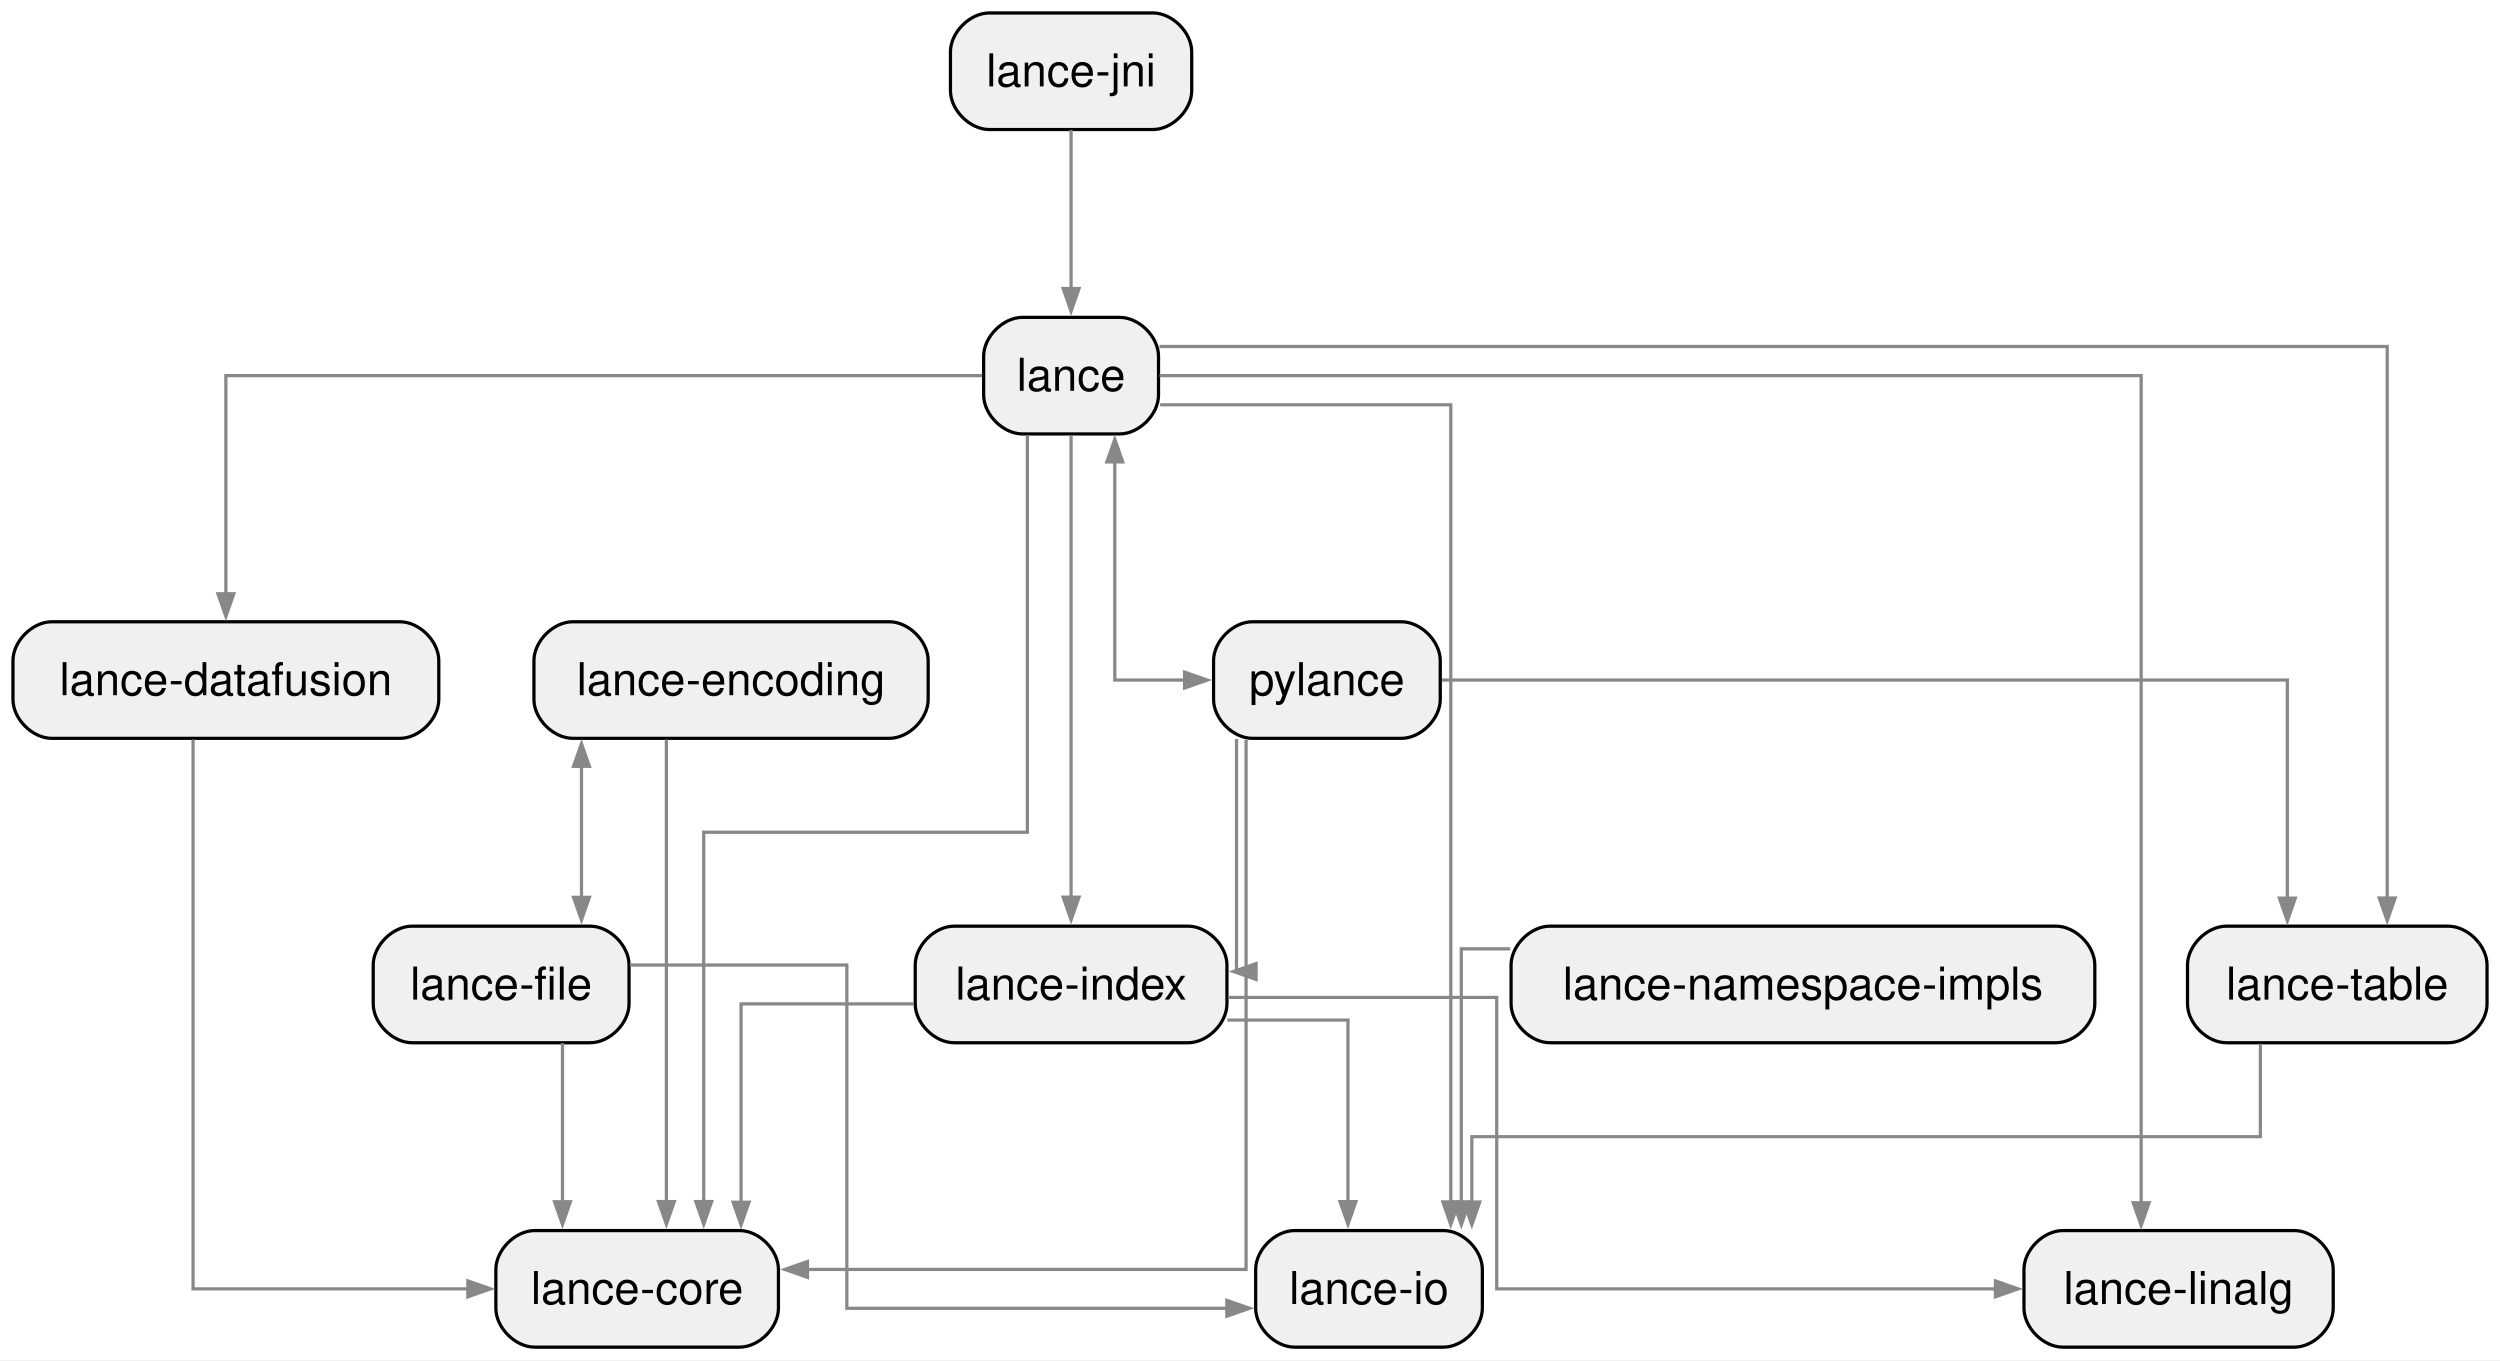
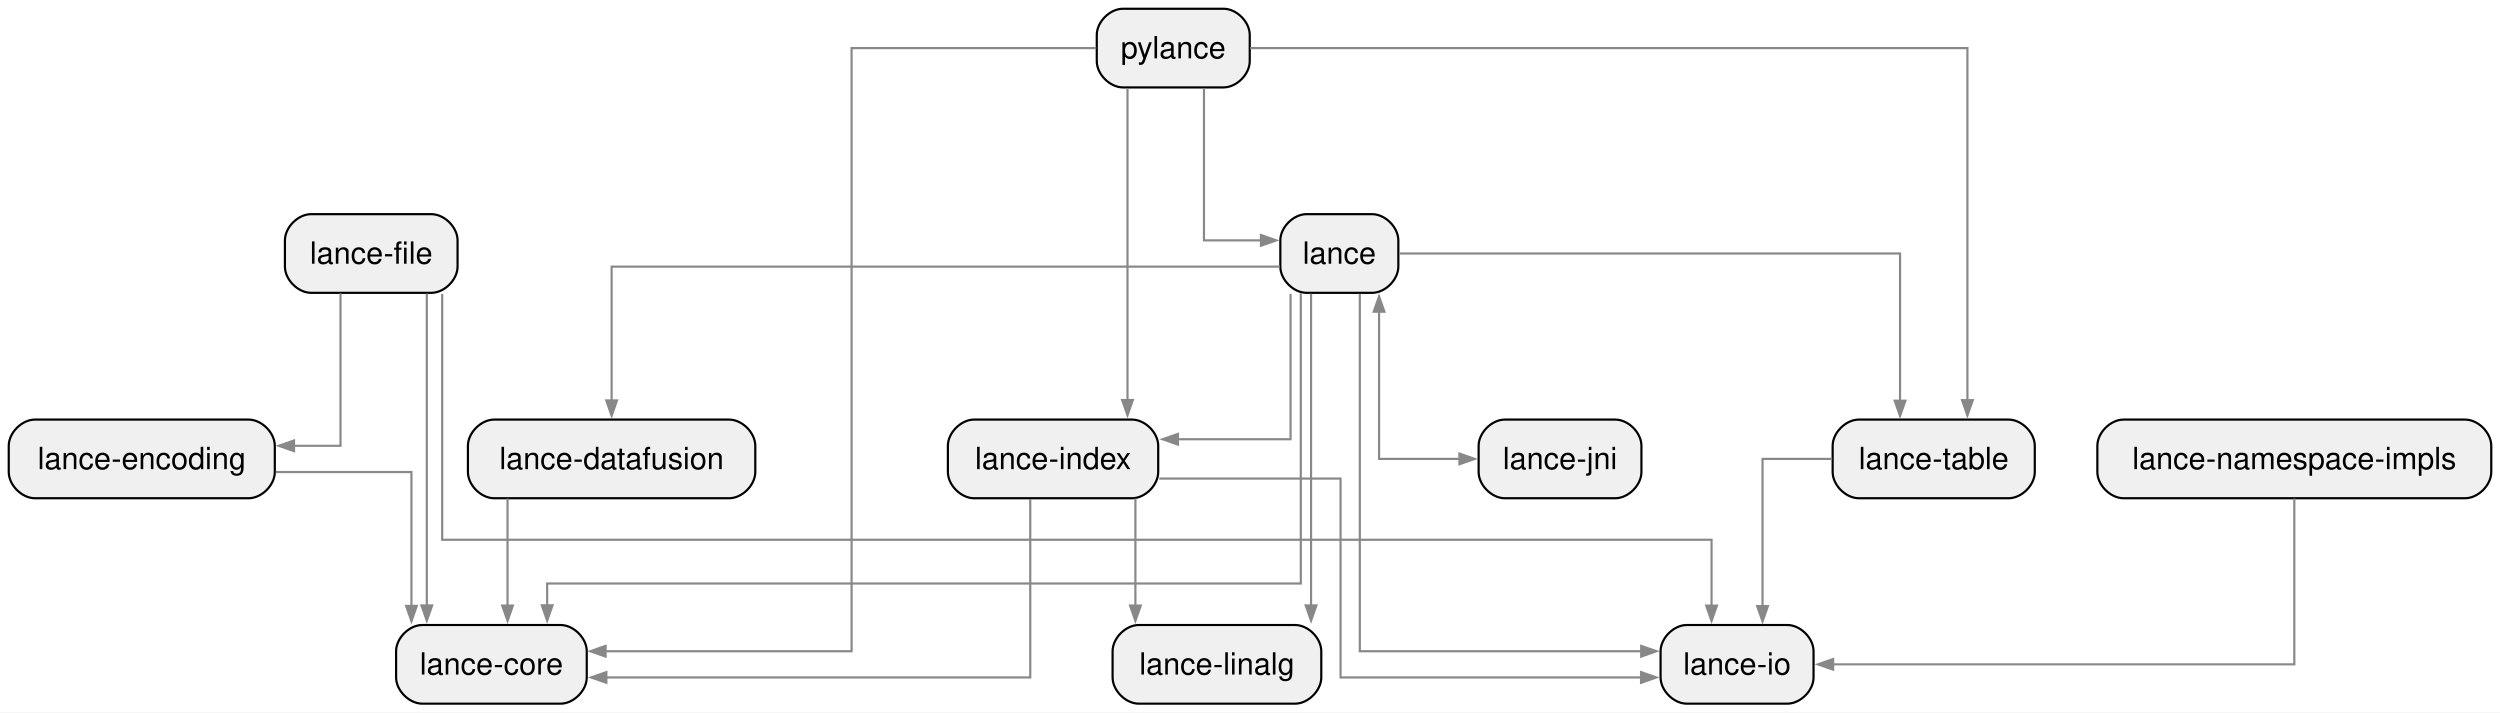
- <svg xmlns="http://www.w3.org/2000/svg" width="772pt" height="420pt" viewBox="0.00 0.00 772.00 420.00">
-   <g id="graph0" class="graph" transform="scale(1 1) rotate(0) translate(4 416)">
-     <polygon fill="white" stroke="none" points="-4,4 -4,-416 768,-416 768,4 -4,4" />
+ <svg xmlns="http://www.w3.org/2000/svg" width="1144pt" height="326pt" viewBox="0.00 0.00 1144.00 326.00">
+   <g id="graph0" class="graph" transform="scale(1 1) rotate(0) translate(4 322)">
+     <polygon fill="white" stroke="none" points="-4,4 -4,-322 1140,-322 1140,4 -4,4" />
    <g id="node1" class="node">
-       <path fill="#f0f0f0" stroke="black" d="M341.75,-318C341.75,-318 311.75,-318 311.75,-318 305.75,-318 299.75,-312 299.75,-306 299.75,-306 299.75,-294 299.75,-294 299.75,-288 305.75,-282 311.75,-282 311.75,-282 341.75,-282 341.75,-282 347.75,-282 353.75,-288 353.75,-294 353.75,-294 353.75,-306 353.75,-306 353.75,-312 347.75,-318 341.75,-318" />
-       <text xml:space="preserve" text-anchor="middle" x="326.75" y="-295.32" font-family="Helvetica,sans-Serif" font-size="14.00">lance</text>
+       <path fill="#f0f0f0" stroke="black" d="M623.88,-224C623.88,-224 593.88,-224 593.88,-224 587.88,-224 581.88,-218 581.88,-212 581.88,-212 581.88,-200 581.88,-200 581.88,-194 587.88,-188 593.88,-188 593.88,-188 623.88,-188 623.88,-188 629.88,-188 635.88,-194 635.88,-200 635.88,-200 635.88,-212 635.88,-212 635.88,-218 629.88,-224 623.88,-224" />
+       <text xml:space="preserve" text-anchor="middle" x="608.88" y="-201.32" font-family="Helvetica,sans-Serif" font-size="14.00">lance</text>
    </g>
    <g id="node2" class="node">
-       <path fill="#f0f0f0" stroke="black" d="M224.38,-36C224.38,-36 161.12,-36 161.12,-36 155.12,-36 149.12,-30 149.12,-24 149.12,-24 149.12,-12 149.12,-12 149.12,-6 155.12,0 161.12,0 161.12,0 224.38,0 224.38,0 230.38,0 236.38,-6 236.38,-12 236.38,-12 236.38,-24 236.38,-24 236.38,-30 230.38,-36 224.38,-36" />
-       <text xml:space="preserve" text-anchor="middle" x="192.75" y="-13.32" font-family="Helvetica,sans-Serif" font-size="14.00">lance-core</text>
+       <path fill="#f0f0f0" stroke="black" d="M252.5,-36C252.5,-36 189.25,-36 189.25,-36 183.25,-36 177.25,-30 177.25,-24 177.25,-24 177.25,-12 177.25,-12 177.25,-6 183.25,0 189.25,0 189.25,0 252.5,0 252.5,0 258.5,0 264.5,-6 264.5,-12 264.5,-12 264.5,-24 264.5,-24 264.5,-30 258.5,-36 252.5,-36" />
+       <text xml:space="preserve" text-anchor="middle" x="220.88" y="-13.32" font-family="Helvetica,sans-Serif" font-size="14.00">lance-core</text>
    </g>
    <g id="edge1" class="edge">
-       <path fill="none" stroke="#888888" d="M313.25,-281.57C313.25,-243.35 313.25,-159 313.25,-159 313.25,-159 213.31,-159 213.31,-159 213.31,-159 213.31,-44.95 213.31,-44.95" />
-       <polygon fill="#888888" stroke="#888888" points="215.76,-44.95 213.31,-37.95 210.86,-44.95 215.76,-44.95" />
+       <path fill="none" stroke="#888888" d="M591.25,-187.79C591.25,-147.62 591.25,-55 591.25,-55 591.25,-55 246.38,-55 246.38,-55 246.38,-55 246.38,-45.01 246.38,-45.01" />
+       <polygon fill="#888888" stroke="#888888" points="248.83,-45.01 246.38,-38.01 243.93,-45.01 248.83,-45.01" />
    </g>
    <g id="node3" class="node">
-       <path fill="#f0f0f0" stroke="black" d="M119.5,-224C119.5,-224 12,-224 12,-224 6,-224 0,-218 0,-212 0,-212 0,-200 0,-200 0,-194 6,-188 12,-188 12,-188 119.5,-188 119.5,-188 125.5,-188 131.5,-194 131.5,-200 131.5,-200 131.5,-212 131.5,-212 131.5,-218 125.5,-224 119.5,-224" />
-       <text xml:space="preserve" text-anchor="middle" x="65.75" y="-201.32" font-family="Helvetica,sans-Serif" font-size="14.00">lance-datafusion</text>
+       <path fill="#f0f0f0" stroke="black" d="M329.62,-130C329.62,-130 222.12,-130 222.12,-130 216.12,-130 210.12,-124 210.12,-118 210.12,-118 210.12,-106 210.12,-106 210.12,-100 216.12,-94 222.12,-94 222.12,-94 329.62,-94 329.62,-94 335.62,-94 341.62,-100 341.62,-106 341.62,-106 341.62,-118 341.62,-118 341.62,-124 335.62,-130 329.62,-130" />
+       <text xml:space="preserve" text-anchor="middle" x="275.88" y="-107.33" font-family="Helvetica,sans-Serif" font-size="14.00">lance-datafusion</text>
    </g>
    <g id="edge2" class="edge">
-       <path fill="none" stroke="#888888" d="M299.31,-300C232.3,-300 65.75,-300 65.75,-300 65.75,-300 65.75,-232.64 65.75,-232.64" />
-       <polygon fill="#888888" stroke="#888888" points="68.2,-232.64 65.75,-225.64 63.3,-232.64 68.2,-232.64" />
+       <path fill="none" stroke="#888888" d="M581.62,-200C502.09,-200 275.88,-200 275.88,-200 275.88,-200 275.88,-138.75 275.88,-138.75" />
+       <polygon fill="#888888" stroke="#888888" points="278.33,-138.75 275.88,-131.75 273.43,-138.75 278.33,-138.75" />
    </g>
    <g id="node6" class="node">
-       <path fill="#f0f0f0" stroke="black" d="M362.88,-130C362.88,-130 290.62,-130 290.62,-130 284.62,-130 278.62,-124 278.62,-118 278.62,-118 278.62,-106 278.62,-106 278.62,-100 284.62,-94 290.62,-94 290.62,-94 362.88,-94 362.88,-94 368.88,-94 374.88,-100 374.88,-106 374.88,-106 374.88,-118 374.88,-118 374.88,-124 368.88,-130 362.88,-130" />
-       <text xml:space="preserve" text-anchor="middle" x="326.75" y="-107.33" font-family="Helvetica,sans-Serif" font-size="14.00">lance-index</text>
+       <path fill="#f0f0f0" stroke="black" d="M514,-130C514,-130 441.75,-130 441.75,-130 435.75,-130 429.75,-124 429.75,-118 429.75,-118 429.75,-106 429.75,-106 429.75,-100 435.75,-94 441.75,-94 441.75,-94 514,-94 514,-94 520,-94 526,-100 526,-106 526,-106 526,-118 526,-118 526,-124 520,-130 514,-130" />
+       <text xml:space="preserve" text-anchor="middle" x="477.88" y="-107.33" font-family="Helvetica,sans-Serif" font-size="14.00">lance-index</text>
    </g>
    <g id="edge3" class="edge">
-       <path fill="none" stroke="#888888" d="M326.75,-281.63C326.75,-281.63 326.75,-138.96 326.75,-138.96" />
-       <polygon fill="#888888" stroke="#888888" points="329.2,-138.96 326.75,-131.96 324.3,-138.96 329.2,-138.96" />
+       <path fill="none" stroke="#888888" d="M586.56,-187.56C586.56,-162.56 586.56,-121 586.56,-121 586.56,-121 535.01,-121 535.01,-121" />
+       <polygon fill="#888888" stroke="#888888" points="535.01,-118.55 528.01,-121 535.01,-123.45 535.01,-118.55" />
    </g>
    <g id="node7" class="node">
-       <path fill="#f0f0f0" stroke="black" d="M441.75,-36C441.75,-36 395.75,-36 395.75,-36 389.75,-36 383.75,-30 383.75,-24 383.75,-24 383.75,-12 383.75,-12 383.75,-6 389.75,0 395.75,0 395.75,0 441.75,0 441.75,0 447.75,0 453.75,-6 453.75,-12 453.75,-12 453.75,-24 453.75,-24 453.75,-30 447.75,-36 441.75,-36" />
-       <text xml:space="preserve" text-anchor="middle" x="418.75" y="-13.32" font-family="Helvetica,sans-Serif" font-size="14.00">lance-io</text>
+       <path fill="#f0f0f0" stroke="black" d="M813.88,-36C813.88,-36 767.88,-36 767.88,-36 761.88,-36 755.88,-30 755.88,-24 755.88,-24 755.88,-12 755.88,-12 755.88,-6 761.88,0 767.88,0 767.88,0 813.88,0 813.88,0 819.88,0 825.88,-6 825.88,-12 825.88,-12 825.88,-24 825.88,-24 825.88,-30 819.88,-36 813.88,-36" />
+       <text xml:space="preserve" text-anchor="middle" x="790.88" y="-13.32" font-family="Helvetica,sans-Serif" font-size="14.00">lance-io</text>
    </g>
    <g id="edge4" class="edge">
-       <path fill="none" stroke="#888888" d="M354.24,-291C388.9,-291 444,-291 444,-291 444,-291 444,-44.85 444,-44.85" />
-       <polygon fill="#888888" stroke="#888888" points="446.45,-44.85 444,-37.85 441.55,-44.85 446.45,-44.85" />
+       <path fill="none" stroke="#888888" d="M618.25,-187.55C618.25,-141.28 618.25,-24 618.25,-24 618.25,-24 747.01,-24 747.01,-24" />
+       <polygon fill="#888888" stroke="#888888" points="747.01,-26.45 754.01,-24 747.01,-21.55 747.01,-26.45" />
+     </g>
+     <g id="node8" class="node">
+       <path fill="#f0f0f0" stroke="black" d="M735.12,-130C735.12,-130 684.62,-130 684.62,-130 678.62,-130 672.62,-124 672.62,-118 672.62,-118 672.62,-106 672.62,-106 672.62,-100 678.62,-94 684.62,-94 684.62,-94 735.12,-94 735.12,-94 741.12,-94 747.12,-100 747.12,-106 747.12,-106 747.12,-118 747.12,-118 747.12,-124 741.12,-130 735.12,-130" />
+       <text xml:space="preserve" text-anchor="middle" x="709.88" y="-107.33" font-family="Helvetica,sans-Serif" font-size="14.00">lance-jni</text>
+     </g>
+     <g id="edge5" class="edge">
+       <path fill="none" stroke="#888888" d="M627.06,-179.36C627.06,-179.36 627.06,-112 627.06,-112 627.06,-112 663.83,-112 663.83,-112" />
+       <polygon fill="#888888" stroke="#888888" points="624.61,-179.36 627.06,-186.36 629.51,-179.36 624.61,-179.36" />
+       <polygon fill="#888888" stroke="#888888" points="663.83,-114.45 670.83,-112 663.83,-109.55 663.83,-114.45" />
    </g>
    <g id="node9" class="node">
-       <path fill="#f0f0f0" stroke="black" d="M704.5,-36C704.5,-36 633,-36 633,-36 627,-36 621,-30 621,-24 621,-24 621,-12 621,-12 621,-6 627,0 633,0 633,0 704.5,0 704.5,0 710.5,0 716.5,-6 716.5,-12 716.5,-12 716.5,-24 716.5,-24 716.5,-30 710.5,-36 704.5,-36" />
-       <text xml:space="preserve" text-anchor="middle" x="668.75" y="-13.32" font-family="Helvetica,sans-Serif" font-size="14.00">lance-linalg</text>
+       <path fill="#f0f0f0" stroke="black" d="M588.62,-36C588.62,-36 517.12,-36 517.12,-36 511.12,-36 505.12,-30 505.12,-24 505.12,-24 505.12,-12 505.12,-12 505.12,-6 511.12,0 517.12,0 517.12,0 588.62,0 588.62,0 594.62,0 600.62,-6 600.62,-12 600.62,-12 600.62,-24 600.62,-24 600.62,-30 594.62,-36 588.62,-36" />
+       <text xml:space="preserve" text-anchor="middle" x="552.88" y="-13.32" font-family="Helvetica,sans-Serif" font-size="14.00">lance-linalg</text>
    </g>
-     <g id="edge5" class="edge">
-       <path fill="none" stroke="#888888" d="M354.07,-300C433.24,-300 657.19,-300 657.19,-300 657.19,-300 657.19,-44.58 657.19,-44.58" />
-       <polygon fill="#888888" stroke="#888888" points="659.64,-44.58 657.19,-37.58 654.74,-44.58 659.64,-44.58" />
+     <g id="edge6" class="edge">
+       <path fill="none" stroke="#888888" d="M595.94,-187.63C595.94,-187.63 595.94,-44.96 595.94,-44.96" />
+       <polygon fill="#888888" stroke="#888888" points="598.39,-44.96 595.94,-37.96 593.49,-44.96 598.39,-44.96" />
    </g>
    <g id="node11" class="node">
-       <path fill="#f0f0f0" stroke="black" d="M752,-130C752,-130 683.5,-130 683.5,-130 677.5,-130 671.5,-124 671.5,-118 671.5,-118 671.5,-106 671.5,-106 671.5,-100 677.5,-94 683.5,-94 683.5,-94 752,-94 752,-94 758,-94 764,-100 764,-106 764,-106 764,-118 764,-118 764,-124 758,-130 752,-130" />
-       <text xml:space="preserve" text-anchor="middle" x="717.75" y="-107.33" font-family="Helvetica,sans-Serif" font-size="14.00">lance-table</text>
+       <path fill="#f0f0f0" stroke="black" d="M915.12,-130C915.12,-130 846.62,-130 846.62,-130 840.62,-130 834.62,-124 834.62,-118 834.62,-118 834.62,-106 834.62,-106 834.62,-100 840.62,-94 846.62,-94 846.62,-94 915.12,-94 915.12,-94 921.12,-94 927.12,-100 927.12,-106 927.12,-106 927.12,-118 927.12,-118 927.12,-124 921.12,-130 915.12,-130" />
+       <text xml:space="preserve" text-anchor="middle" x="880.88" y="-107.33" font-family="Helvetica,sans-Serif" font-size="14.00">lance-table</text>
    </g>
-     <g id="edge6" class="edge">
-       <path fill="none" stroke="#888888" d="M354.05,-309C445.17,-309 733.17,-309 733.17,-309 733.17,-309 733.17,-138.69 733.17,-138.69" />
-       <polygon fill="#888888" stroke="#888888" points="735.62,-138.69 733.17,-131.69 730.72,-138.69 735.62,-138.69" />
+     <g id="edge7" class="edge">
+       <path fill="none" stroke="#888888" d="M636.33,-206C702.53,-206 865.46,-206 865.46,-206 865.46,-206 865.46,-138.64 865.46,-138.64" />
+       <polygon fill="#888888" stroke="#888888" points="867.91,-138.64 865.46,-131.64 863.01,-138.64 867.91,-138.64" />
+     </g>
+     <g id="edge8" class="edge">
+       <path fill="none" stroke="#888888" d="M228.25,-93.88C228.25,-93.88 228.25,-44.9 228.25,-44.9" />
+       <polygon fill="#888888" stroke="#888888" points="230.7,-44.9 228.25,-37.9 225.8,-44.9 230.7,-44.9" />
+     </g>
+     <g id="node4" class="node">
+       <path fill="#f0f0f0" stroke="black" d="M109.75,-130C109.75,-130 12,-130 12,-130 6,-130 0,-124 0,-118 0,-118 0,-106 0,-106 0,-100 6,-94 12,-94 12,-94 109.75,-94 109.75,-94 115.75,-94 121.75,-100 121.75,-106 121.75,-106 121.75,-118 121.75,-118 121.75,-124 115.75,-130 109.75,-130" />
+       <text xml:space="preserve" text-anchor="middle" x="60.88" y="-107.33" font-family="Helvetica,sans-Serif" font-size="14.00">lance-encoding</text>
+     </g>
+     <g id="edge9" class="edge">
+       <path fill="none" stroke="#888888" d="M122.22,-106C153.19,-106 184.28,-106 184.28,-106 184.28,-106 184.28,-44.75 184.28,-44.75" />
+       <polygon fill="#888888" stroke="#888888" points="186.73,-44.75 184.28,-37.75 181.83,-44.75 186.73,-44.75" />
+     </g>
+     <g id="node5" class="node">
+       <path fill="#f0f0f0" stroke="black" d="M193.38,-224C193.38,-224 138.38,-224 138.38,-224 132.38,-224 126.38,-218 126.38,-212 126.38,-212 126.38,-200 126.38,-200 126.38,-194 132.38,-188 138.38,-188 138.38,-188 193.38,-188 193.38,-188 199.38,-188 205.38,-194 205.38,-200 205.38,-200 205.38,-212 205.38,-212 205.38,-218 199.38,-224 193.38,-224" />
+       <text xml:space="preserve" text-anchor="middle" x="165.88" y="-201.32" font-family="Helvetica,sans-Serif" font-size="14.00">lance-file</text>
+     </g>
+     <g id="edge10" class="edge">
+       <path fill="none" stroke="#888888" d="M191.31,-187.63C191.31,-187.63 191.31,-44.96 191.31,-44.96" />
+       <polygon fill="#888888" stroke="#888888" points="193.76,-44.96 191.31,-37.96 188.86,-44.96 193.76,-44.96" />
+     </g>
+     <g id="edge11" class="edge">
+       <path fill="none" stroke="#888888" d="M151.81,-187.77C151.81,-161.99 151.81,-118 151.81,-118 151.81,-118 130.55,-118 130.55,-118" />
+       <polygon fill="#888888" stroke="#888888" points="130.55,-115.55 123.55,-118 130.55,-120.45 130.55,-115.55" />
+     </g>
+     <g id="edge12" class="edge">
+       <path fill="none" stroke="#888888" d="M198.34,-187.51C198.34,-151.4 198.34,-75 198.34,-75 198.34,-75 779.21,-75 779.21,-75 779.21,-75 779.21,-44.86 779.21,-44.86" />
+       <polygon fill="#888888" stroke="#888888" points="781.66,-44.86 779.21,-37.86 776.76,-44.86 781.66,-44.86" />
+     </g>
+     <g id="edge13" class="edge">
+       <path fill="none" stroke="#888888" d="M467.44,-93.66C467.44,-64.79 467.44,-12 467.44,-12 467.44,-12 273.47,-12 273.47,-12" />
+       <polygon fill="#888888" stroke="#888888" points="273.47,-9.55 266.47,-12 273.47,-14.45 273.47,-9.55" />
+     </g>
+     <g id="edge14" class="edge">
+       <path fill="none" stroke="#888888" d="M526.49,-103C563.97,-103 609.44,-103 609.44,-103 609.44,-103 609.44,-12 609.44,-12 609.44,-12 746.95,-12 746.95,-12" />
+       <polygon fill="#888888" stroke="#888888" points="746.95,-14.45 753.95,-12 746.95,-9.55 746.95,-14.45" />
+     </g>
+     <g id="edge15" class="edge">
+       <path fill="none" stroke="#888888" d="M515.56,-93.88C515.56,-93.88 515.56,-44.9 515.56,-44.9" />
+       <polygon fill="#888888" stroke="#888888" points="518.01,-44.9 515.56,-37.9 513.11,-44.9 518.01,-44.9" />
+     </g>
+     <g id="node10" class="node">
+       <path fill="#f0f0f0" stroke="black" d="M1124,-130C1124,-130 967.75,-130 967.75,-130 961.75,-130 955.75,-124 955.75,-118 955.75,-118 955.75,-106 955.75,-106 955.75,-100 961.75,-94 967.75,-94 967.75,-94 1124,-94 1124,-94 1130,-94 1136,-100 1136,-106 1136,-106 1136,-118 1136,-118 1136,-124 1130,-130 1124,-130" />
+       <text xml:space="preserve" text-anchor="middle" x="1045.88" y="-107.33" font-family="Helvetica,sans-Serif" font-size="14.00">lance-namespace-impls</text>
+     </g>
+     <g id="edge17" class="edge">
+       <path fill="none" stroke="#888888" d="M1045.88,-93.88C1045.88,-66.56 1045.88,-18 1045.88,-18 1045.88,-18 834.85,-18 834.85,-18" />
+       <polygon fill="#888888" stroke="#888888" points="834.85,-15.55 827.85,-18 834.85,-20.45 834.85,-15.55" />
+     </g>
+     <g id="edge18" class="edge">
+       <path fill="none" stroke="#888888" d="M834.4,-112C817.54,-112 802.54,-112 802.54,-112 802.54,-112 802.54,-44.64 802.54,-44.64" />
+       <polygon fill="#888888" stroke="#888888" points="804.99,-44.64 802.54,-37.64 800.09,-44.64 804.99,-44.64" />
    </g>
    <g id="node12" class="node">
-       <path fill="#f0f0f0" stroke="black" d="M428.75,-224C428.75,-224 382.75,-224 382.75,-224 376.75,-224 370.75,-218 370.75,-212 370.75,-212 370.75,-200 370.75,-200 370.75,-194 376.75,-188 382.75,-188 382.75,-188 428.75,-188 428.75,-188 434.75,-188 440.75,-194 440.75,-200 440.75,-200 440.75,-212 440.75,-212 440.75,-218 434.75,-224 428.75,-224" />
-       <text xml:space="preserve" text-anchor="middle" x="405.75" y="-201.32" font-family="Helvetica,sans-Serif" font-size="14.00">pylance</text>
-     </g>
-     <g id="edge7" class="edge">
-       <path fill="none" stroke="#888888" d="M340.25,-273.36C340.25,-273.36 340.25,-206 340.25,-206 340.25,-206 361.8,-206 361.8,-206" />
-       <polygon fill="#888888" stroke="#888888" points="337.8,-273.36 340.25,-280.36 342.7,-273.36 337.8,-273.36" />
-       <polygon fill="#888888" stroke="#888888" points="361.8,-208.45 368.8,-206 361.8,-203.55 361.8,-208.45" />
-     </g>
-     <g id="edge8" class="edge">
-       <path fill="none" stroke="#888888" d="M55.62,-187.63C55.62,-140.33 55.62,-18 55.62,-18 55.62,-18 140.47,-18 140.47,-18" />
-       <polygon fill="#888888" stroke="#888888" points="140.47,-20.45 147.47,-18 140.47,-15.55 140.47,-20.45" />
-     </g>
-     <g id="node4" class="node">
-       <path fill="#f0f0f0" stroke="black" d="M270.62,-224C270.62,-224 172.88,-224 172.88,-224 166.88,-224 160.88,-218 160.88,-212 160.88,-212 160.88,-200 160.88,-200 160.88,-194 166.88,-188 172.88,-188 172.88,-188 270.62,-188 270.62,-188 276.62,-188 282.62,-194 282.62,-200 282.62,-200 282.62,-212 282.62,-212 282.62,-218 276.62,-224 270.62,-224" />
-       <text xml:space="preserve" text-anchor="middle" x="221.75" y="-201.32" font-family="Helvetica,sans-Serif" font-size="14.00">lance-encoding</text>
-     </g>
-     <g id="edge9" class="edge">
-       <path fill="none" stroke="#888888" d="M201.78,-187.63C201.78,-187.63 201.78,-44.96 201.78,-44.96" />
-       <polygon fill="#888888" stroke="#888888" points="204.23,-44.96 201.78,-37.96 199.33,-44.96 204.23,-44.96" />
-     </g>
-     <g id="node5" class="node">
-       <path fill="#f0f0f0" stroke="black" d="M178.25,-130C178.25,-130 123.25,-130 123.25,-130 117.25,-130 111.25,-124 111.25,-118 111.25,-118 111.25,-106 111.25,-106 111.25,-100 117.25,-94 123.25,-94 123.25,-94 178.25,-94 178.25,-94 184.25,-94 190.25,-100 190.25,-106 190.25,-106 190.25,-118 190.25,-118 190.25,-124 184.25,-130 178.25,-130" />
-       <text xml:space="preserve" text-anchor="middle" x="150.75" y="-107.33" font-family="Helvetica,sans-Serif" font-size="14.00">lance-file</text>
-     </g>
-     <g id="edge10" class="edge">
-       <path fill="none" stroke="#888888" d="M175.56,-179.36C175.56,-179.36 175.56,-138.9 175.56,-138.9" />
-       <polygon fill="#888888" stroke="#888888" points="173.11,-179.36 175.56,-186.36 178.01,-179.36 173.11,-179.36" />
-       <polygon fill="#888888" stroke="#888888" points="178.01,-138.9 175.56,-131.9 173.11,-138.9 178.01,-138.9" />
-     </g>
-     <g id="edge11" class="edge">
-       <path fill="none" stroke="#888888" d="M169.69,-93.88C169.69,-93.88 169.69,-44.9 169.69,-44.9" />
-       <polygon fill="#888888" stroke="#888888" points="172.14,-44.9 169.69,-37.9 167.24,-44.9 172.14,-44.9" />
-     </g>
-     <g id="edge13" class="edge">
-       <path fill="none" stroke="#888888" d="M190.5,-118C220.85,-118 257.5,-118 257.5,-118 257.5,-118 257.5,-12 257.5,-12 257.5,-12 374.85,-12 374.85,-12" />
-       <polygon fill="#888888" stroke="#888888" points="374.85,-14.45 381.85,-12 374.85,-9.55 374.85,-14.45" />
-     </g>
-     <g id="edge14" class="edge">
-       <path fill="none" stroke="#888888" d="M278.18,-106C251.94,-106 224.84,-106 224.84,-106 224.84,-106 224.84,-44.75 224.84,-44.75" />
-       <polygon fill="#888888" stroke="#888888" points="227.29,-44.75 224.84,-37.75 222.39,-44.75 227.29,-44.75" />
-     </g>
-     <g id="edge15" class="edge">
-       <path fill="none" stroke="#888888" d="M375,-101C394.39,-101 412.25,-101 412.25,-101 412.25,-101 412.25,-44.93 412.25,-44.93" />
-       <polygon fill="#888888" stroke="#888888" points="414.7,-44.93 412.25,-37.93 409.8,-44.93 414.7,-44.93" />
-     </g>
-     <g id="edge16" class="edge">
-       <path fill="none" stroke="#888888" d="M375.32,-108C412.76,-108 458.19,-108 458.19,-108 458.19,-108 458.19,-18 458.19,-18 458.19,-18 612.19,-18 612.19,-18" />
-       <polygon fill="#888888" stroke="#888888" points="612.19,-20.45 619.19,-18 612.19,-15.55 612.19,-20.45" />
-     </g>
-     <g id="node8" class="node">
-       <path fill="#f0f0f0" stroke="black" d="M352,-412C352,-412 301.5,-412 301.5,-412 295.5,-412 289.5,-406 289.5,-400 289.5,-400 289.5,-388 289.5,-388 289.5,-382 295.5,-376 301.5,-376 301.5,-376 352,-376 352,-376 358,-376 364,-382 364,-388 364,-388 364,-400 364,-400 364,-406 358,-412 352,-412" />
-       <text xml:space="preserve" text-anchor="middle" x="326.75" y="-389.32" font-family="Helvetica,sans-Serif" font-size="14.00">lance-jni</text>
-     </g>
-     <g id="edge17" class="edge">
-       <path fill="none" stroke="#888888" d="M326.75,-375.88C326.75,-375.88 326.75,-326.9 326.75,-326.9" />
-       <polygon fill="#888888" stroke="#888888" points="329.2,-326.9 326.75,-319.9 324.3,-326.9 329.2,-326.9" />
-     </g>
-     <g id="node10" class="node">
-       <path fill="#f0f0f0" stroke="black" d="M630.88,-130C630.88,-130 474.62,-130 474.62,-130 468.62,-130 462.62,-124 462.62,-118 462.62,-118 462.62,-106 462.62,-106 462.62,-100 468.62,-94 474.62,-94 474.62,-94 630.88,-94 630.88,-94 636.88,-94 642.88,-100 642.88,-106 642.88,-106 642.88,-118 642.88,-118 642.88,-124 636.88,-130 630.88,-130" />
-       <text xml:space="preserve" text-anchor="middle" x="552.75" y="-107.33" font-family="Helvetica,sans-Serif" font-size="14.00">lance-namespace-impls</text>
-     </g>
-     <g id="edge18" class="edge">
-       <path fill="none" stroke="#888888" d="M462.37,-123C453.24,-123 447.25,-123 447.25,-123 447.25,-123 447.25,-44.8 447.25,-44.8" />
-       <polygon fill="#888888" stroke="#888888" points="449.7,-44.8 447.25,-37.8 444.8,-44.8 449.7,-44.8" />
+       <path fill="#f0f0f0" stroke="black" d="M555.88,-318C555.88,-318 509.88,-318 509.88,-318 503.88,-318 497.88,-312 497.88,-306 497.88,-306 497.88,-294 497.88,-294 497.88,-288 503.88,-282 509.88,-282 509.88,-282 555.88,-282 555.88,-282 561.88,-282 567.88,-288 567.88,-294 567.88,-294 567.88,-306 567.88,-306 567.88,-312 561.88,-318 555.88,-318" />
+       <text xml:space="preserve" text-anchor="middle" x="532.88" y="-295.32" font-family="Helvetica,sans-Serif" font-size="14.00">pylance</text>
    </g>
    <g id="edge19" class="edge">
-       <path fill="none" stroke="#888888" d="M694,-93.69C694,-80.5 694,-65 694,-65 694,-65 450.5,-65 450.5,-65 450.5,-65 450.5,-44.82 450.5,-44.82" />
-       <polygon fill="#888888" stroke="#888888" points="452.95,-44.82 450.5,-37.82 448.05,-44.82 452.95,-44.82" />
+       <path fill="none" stroke="#888888" d="M546.94,-281.77C546.94,-255.99 546.94,-212 546.94,-212 546.94,-212 573.01,-212 573.01,-212" />
+       <polygon fill="#888888" stroke="#888888" points="573.01,-214.45 580.01,-212 573.01,-209.55 573.01,-214.45" />
+     </g>
+     <g id="edge20" class="edge">
+       <path fill="none" stroke="#888888" d="M497.62,-300C454.08,-300 385.69,-300 385.69,-300 385.69,-300 385.69,-24 385.69,-24 385.69,-24 273.12,-24 273.12,-24" />
+       <polygon fill="#888888" stroke="#888888" points="273.12,-21.55 266.12,-24 273.12,-26.45 273.12,-21.55" />
    </g>
    <g id="edge21" class="edge">
-       <path fill="none" stroke="#888888" d="M380.79,-187.55C380.79,-141.28 380.79,-24 380.79,-24 380.79,-24 245.35,-24 245.35,-24" />
-       <polygon fill="#888888" stroke="#888888" points="245.35,-21.55 238.35,-24 245.35,-26.45 245.35,-21.55" />
+       <path fill="none" stroke="#888888" d="M511.94,-281.63C511.94,-281.63 511.94,-138.96 511.94,-138.96" />
+       <polygon fill="#888888" stroke="#888888" points="514.39,-138.96 511.94,-131.96 509.49,-138.96 514.39,-138.96" />
    </g>
    <g id="edge22" class="edge">
-       <path fill="none" stroke="#888888" d="M377.83,-187.79C377.83,-161.49 377.83,-116 377.83,-116 377.83,-116 377.59,-116 377.59,-116" />
-       <polygon fill="#888888" stroke="#888888" points="383.88,-113.55 376.88,-116 383.88,-118.45 383.88,-113.55" />
-     </g>
-     <g id="edge23" class="edge">
-       <path fill="none" stroke="#888888" d="M441.23,-206C519.95,-206 702.33,-206 702.33,-206 702.33,-206 702.33,-138.64 702.33,-138.64" />
-       <polygon fill="#888888" stroke="#888888" points="704.78,-138.64 702.33,-131.64 699.88,-138.64 704.78,-138.64" />
+       <path fill="none" stroke="#888888" d="M568.05,-300C659.25,-300 896.29,-300 896.29,-300 896.29,-300 896.29,-138.88 896.29,-138.88" />
+       <polygon fill="#888888" stroke="#888888" points="898.74,-138.88 896.29,-131.88 893.84,-138.88 898.74,-138.88" />
    </g>
  </g>
</svg>
